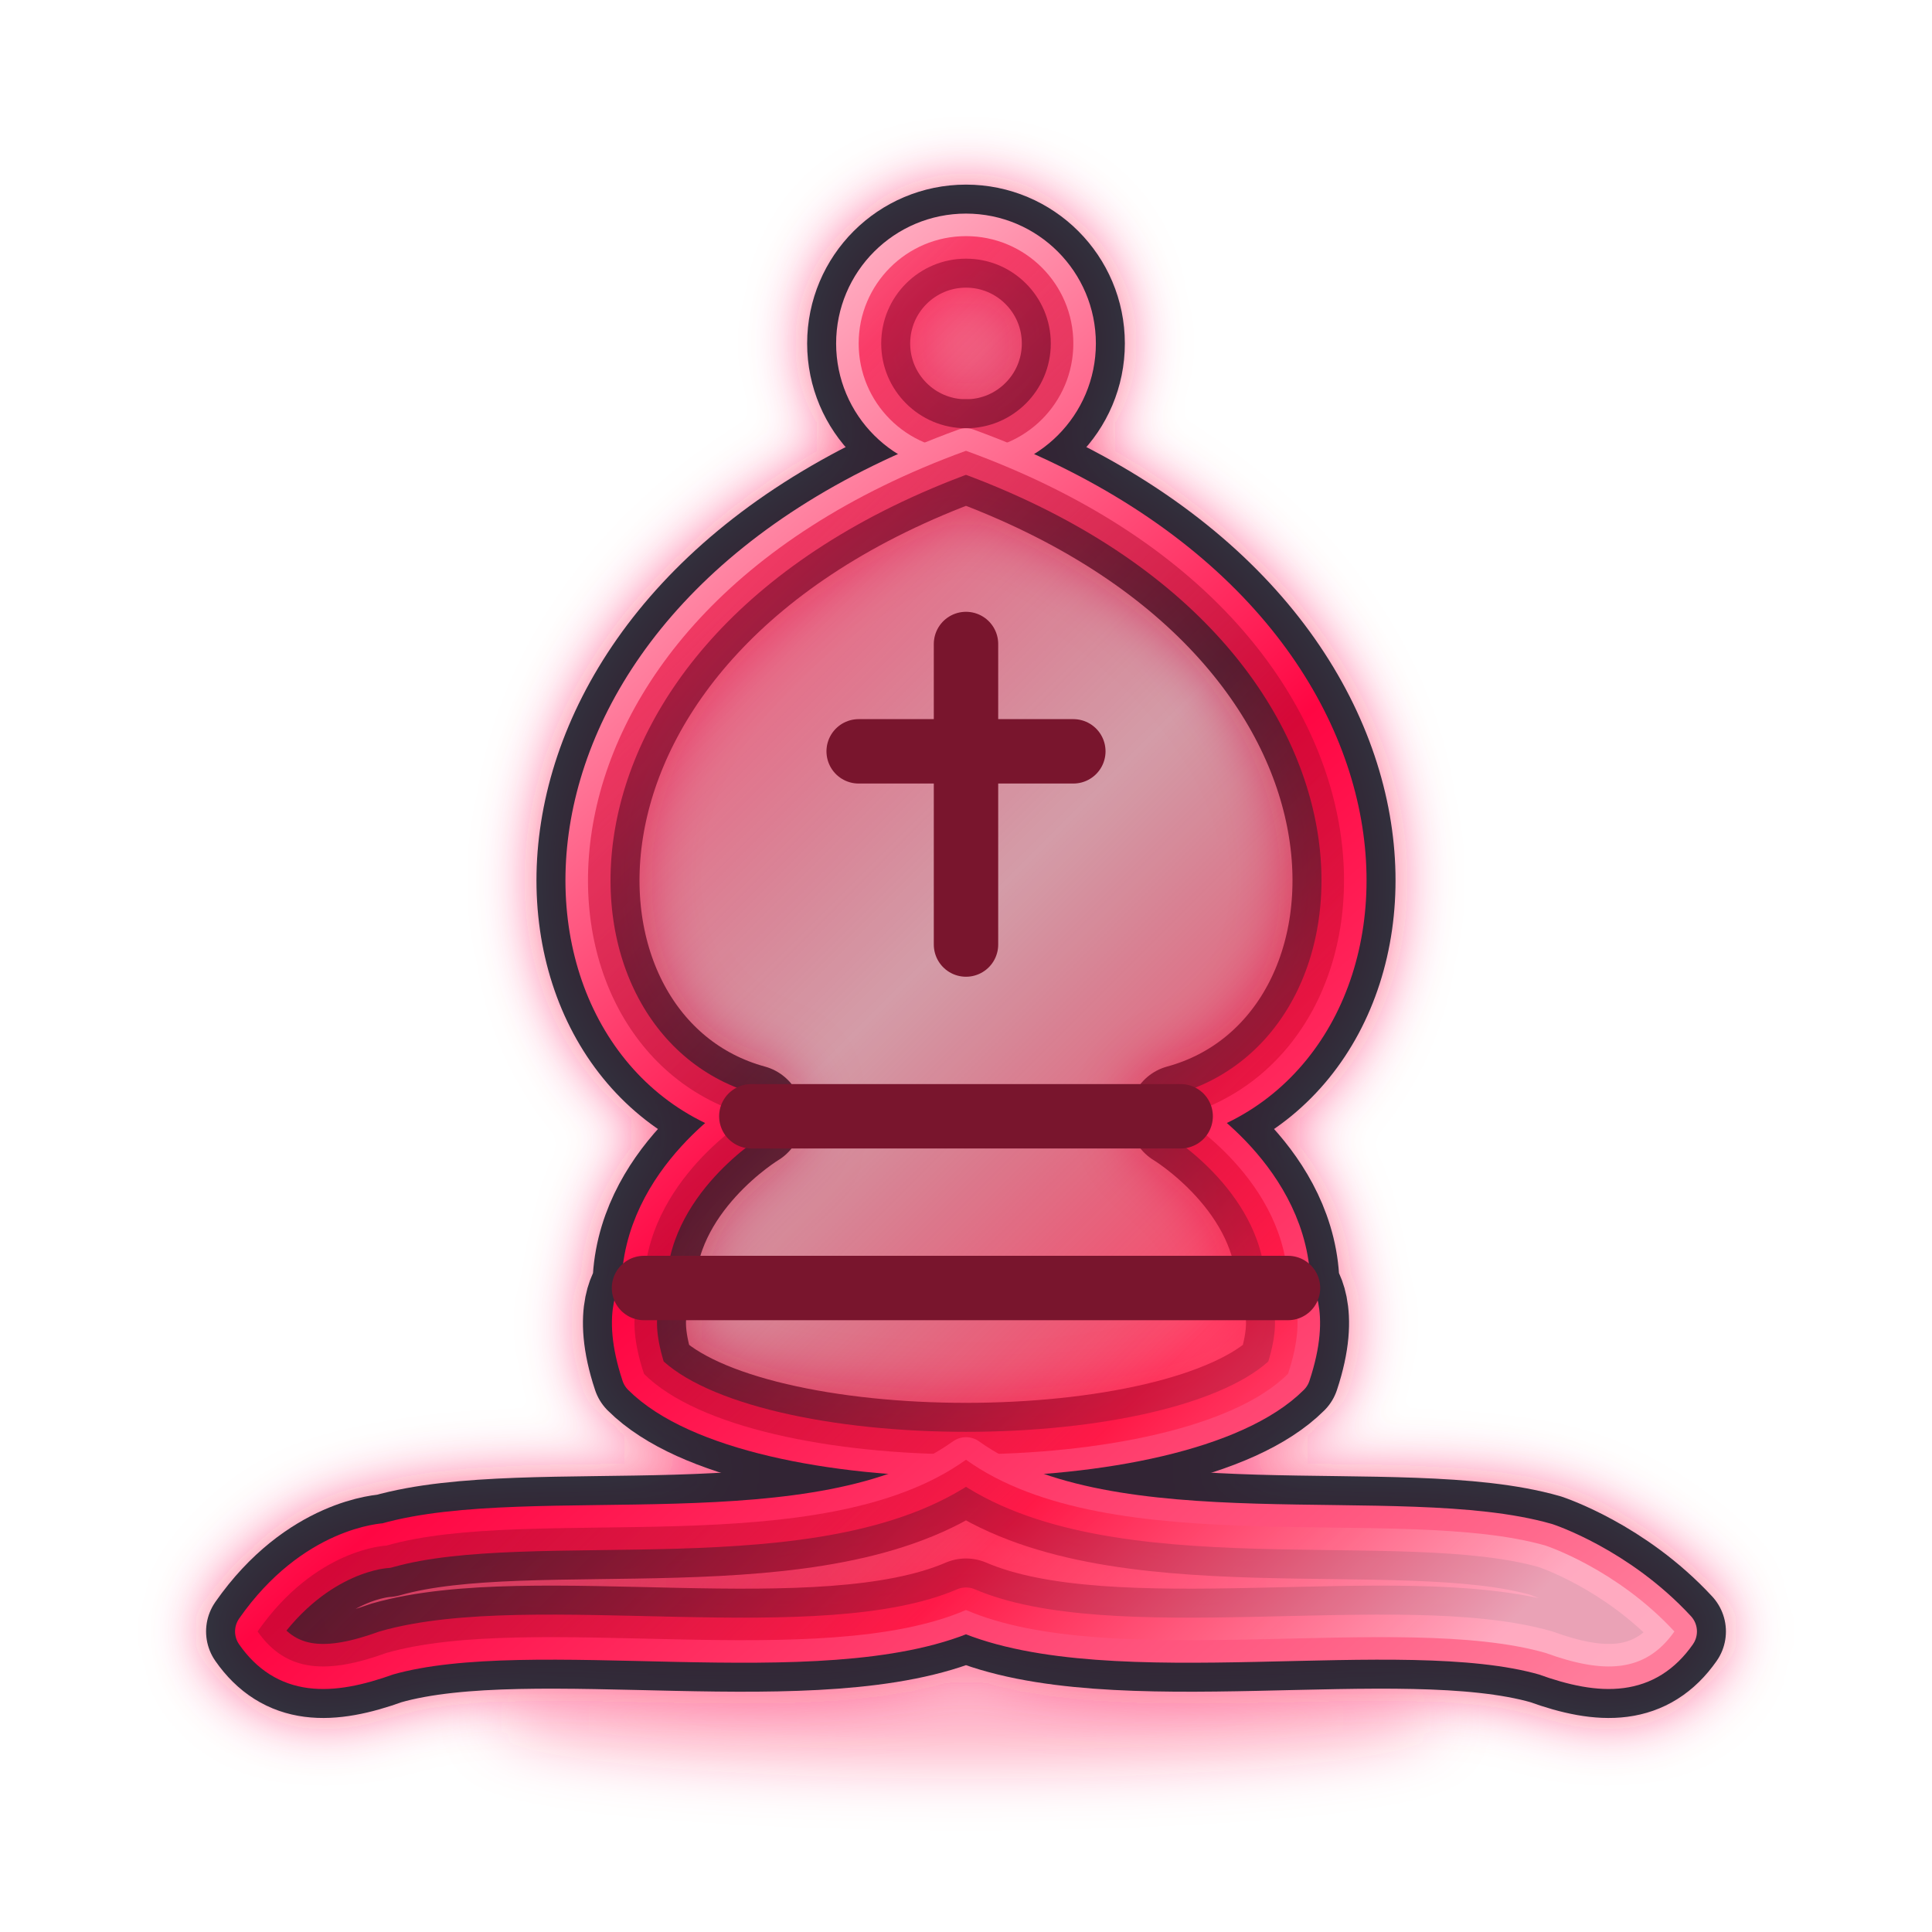
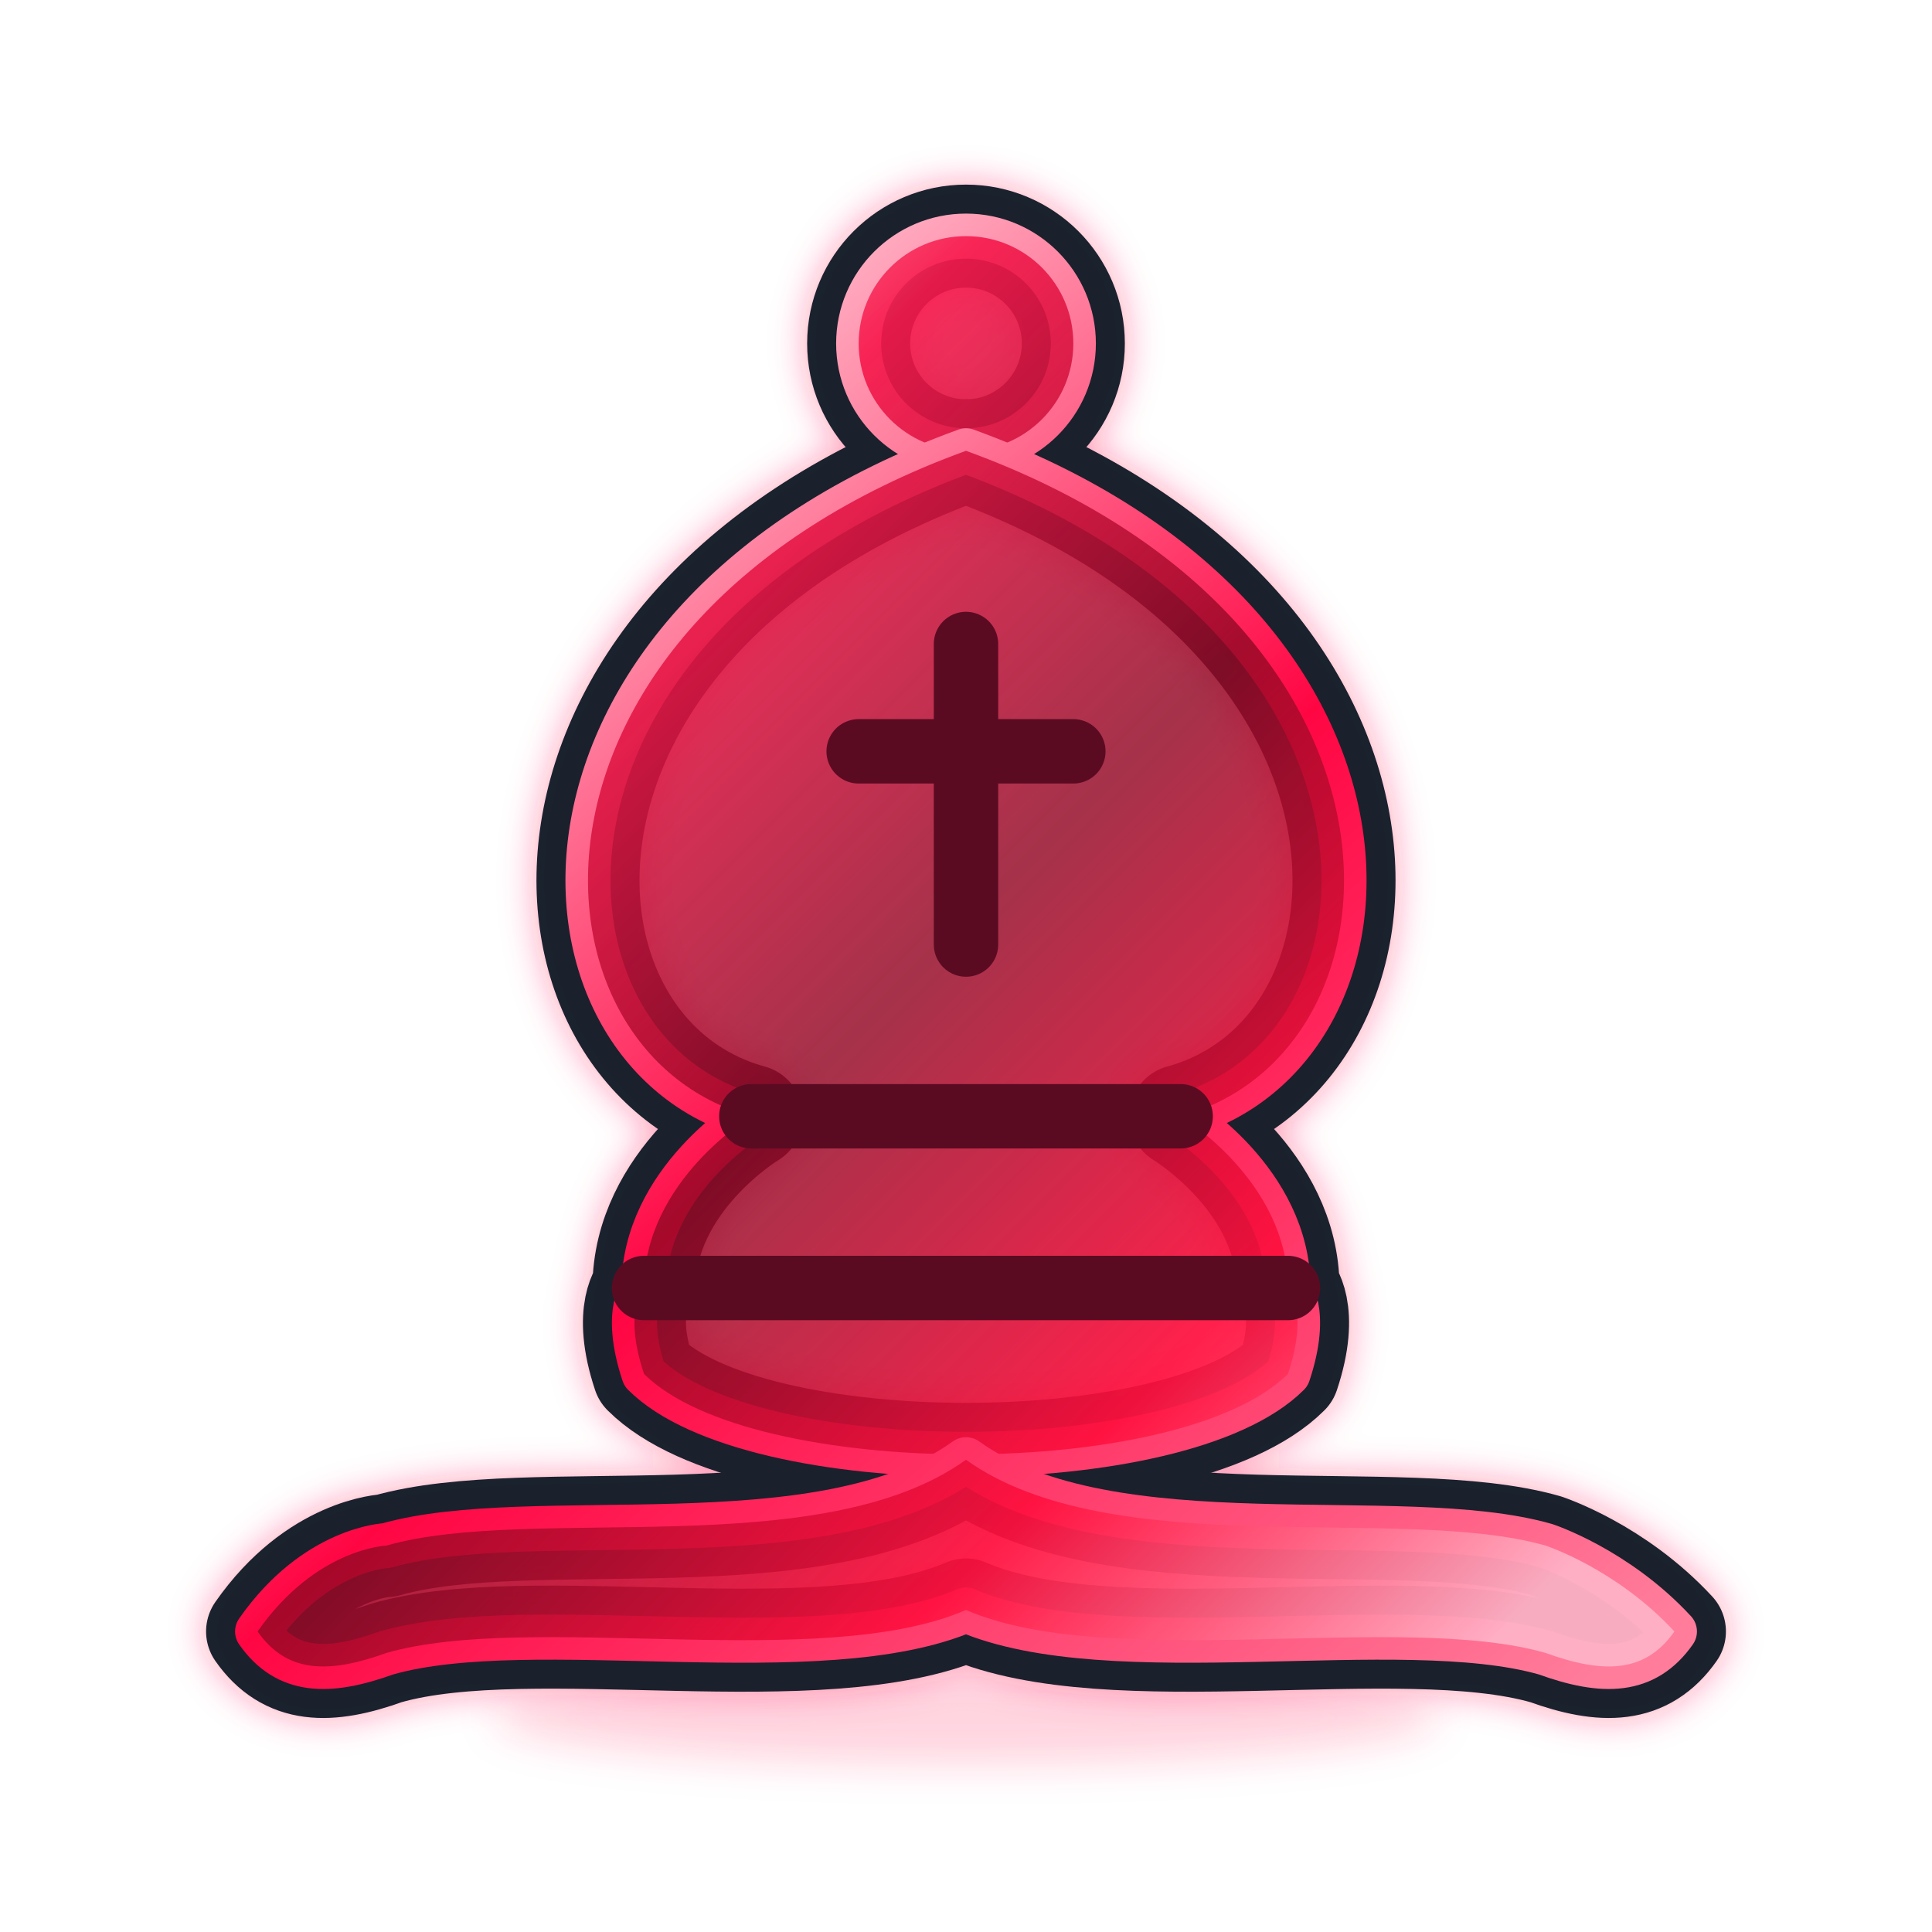
<svg xmlns="http://www.w3.org/2000/svg" version="1.1" width="128" height="128" viewBox="0 0 45 45">
  <defs>
    <linearGradient id="glass-body" gradientUnits="userSpaceOnUse" x1="7" y1="8" x2="36" y2="37">
-       <stop offset="0" stop-color="#ffcfda" stop-opacity="0.92" />
-       <stop offset="0.23" stop-color="#f7194c" stop-opacity="0.72" />
-       <stop offset="0.5" stop-color="#930825" stop-opacity="0.4" />
-       <stop offset="0.76" stop-color="#ff103e" stop-opacity="0.78" />
-       <stop offset="1" stop-color="#ffb0c5" stop-opacity="0.9" />
+       <stop offset="0" stop-color="#ffcfda" stop-opacity="0.97" />
+       <stop offset="0.23" stop-color="#f7194c" stop-opacity="0.91" />
+       <stop offset="0.5" stop-color="#930825" stop-opacity="0.83" />
+       <stop offset="0.76" stop-color="#ff103e" stop-opacity="0.93" />
+       <stop offset="1" stop-color="#ffb0c5" stop-opacity="0.97" />
    </linearGradient>
    <linearGradient id="glass-rim" gradientUnits="userSpaceOnUse" x1="8" y1="8" x2="36" y2="40">
      <stop stop-color="#fff0f4" />
      <stop offset=".5" stop-color="#ff0643" />
      <stop offset="1" stop-color="#ff7c9b" />
    </linearGradient>
    <filter id="neon-halo" filterUnits="userSpaceOnUse" x="0" y="0" width="45" height="45">
-       <feGaussianBlur stdDeviation=".7" />
+       <feGaussianBlur stdDeviation=".45" />
    </filter>
  </defs>
-   <ellipse cx="22.5" cy="40" rx="11" ry="1.1" fill="#ff1652" opacity=".32" filter="url(#neon-halo)" />
-   <g fill="none" stroke-linecap="round" stroke-linejoin="round" stroke="#ff1652" stroke-width="2.3" opacity=".68" filter="url(#neon-halo)">
+   <ellipse cx="22.5" cy="40" rx="11" ry="1.1" fill="#ff1652" opacity=".18" filter="url(#neon-halo)" />
+   <g fill="none" stroke-linecap="round" stroke-linejoin="round" stroke="#ff1652" stroke-width="2.3" opacity=".45" filter="url(#neon-halo)">
    <circle cx="22.5" cy="8" r="2.5" />
    <path d="M 15,32 C 17.5,34.5 27.5,34.5 30,32 C 30.5,30.5 30,30 30,30 C 30,27.5 27.5,26 27.5,26 C 33,24.5 33.5,14.5 22.5,10.5 C 11.5,14.5 12,24.5 17.5,26 C 17.5,26 15,27.5 15,30 C 15,30 14.5,30.5 15,32 Z" />
    <path d="M 9,36 C 12.39,35.03 19.11,36.43 22.5,34 C 25.89,36.43 32.61,35.03 36,36 C 36,36 37.65,36.54 39,38 C 38.32,38.97 37.35,38.99 36,38.5 C 32.61,37.53 25.89,38.96 22.5,37.5 C 19.11,38.96 12.39,37.53 9,38.5 C 7.646,38.99 6.677,38.97 6,38 C 7.354,36.06 9,36 9,36 Z" />
  </g>
-   <g fill="none" stroke-linecap="round" stroke-linejoin="round" stroke="#111b26" stroke-width="2.4" opacity=".86">
+   <g fill="none" stroke-linecap="round" stroke-linejoin="round" stroke="#111b26" stroke-width="2.4" opacity=".96">
    <circle cx="22.5" cy="8" r="2.5" />
    <path d="M 15,32 C 17.5,34.5 27.5,34.5 30,32 C 30.5,30.5 30,30 30,30 C 30,27.5 27.5,26 27.5,26 C 33,24.5 33.5,14.5 22.5,10.5 C 11.5,14.5 12,24.5 17.5,26 C 17.5,26 15,27.5 15,30 C 15,30 14.5,30.5 15,32 Z" />
    <path d="M 9,36 C 12.39,35.03 19.11,36.43 22.5,34 C 25.89,36.43 32.61,35.03 36,36 C 36,36 37.65,36.54 39,38 C 38.32,38.97 37.35,38.99 36,38.5 C 32.61,37.53 25.89,38.96 22.5,37.5 C 19.11,38.96 12.39,37.53 9,38.5 C 7.646,38.99 6.677,38.97 6,38 C 7.354,36.06 9,36 9,36 Z" />
  </g>
  <g fill="url(#glass-body)" stroke="url(#glass-rim)" stroke-width="1.05" stroke-linecap="round" stroke-linejoin="round" paint-order="stroke fill">
    <circle cx="22.5" cy="8" r="2.5" />
    <path d="M 15,32 C 17.5,34.5 27.5,34.5 30,32 C 30.5,30.5 30,30 30,30 C 30,27.5 27.5,26 27.5,26 C 33,24.5 33.5,14.5 22.5,10.5 C 11.5,14.5 12,24.5 17.5,26 C 17.5,26 15,27.5 15,30 C 15,30 14.5,30.5 15,32 Z" />
    <path d="M 9,36 C 12.39,35.03 19.11,36.43 22.5,34 C 25.89,36.43 32.61,35.03 36,36 C 36,36 37.65,36.54 39,38 C 38.32,38.97 37.35,38.99 36,38.5 C 32.61,37.53 25.89,38.96 22.5,37.5 C 19.11,38.96 12.39,37.53 9,38.5 C 7.646,38.99 6.677,38.97 6,38 C 7.354,36.06 9,36 9,36 Z" />
  </g>
-   <g fill="none" stroke="#79152d" stroke-width="1.5" stroke-linecap="round">
+   <g fill="none" stroke="#5a0b22" stroke-width="1.5" stroke-linecap="round">
    <path d="M 17.5,26 L 27.5,26" />
    <path d="M 15.0,30 L 30.0,30" />
    <path d="M 22.5,15 L 22.5,22 M 20,17.5 L 25,17.5" />
  </g>
</svg>
